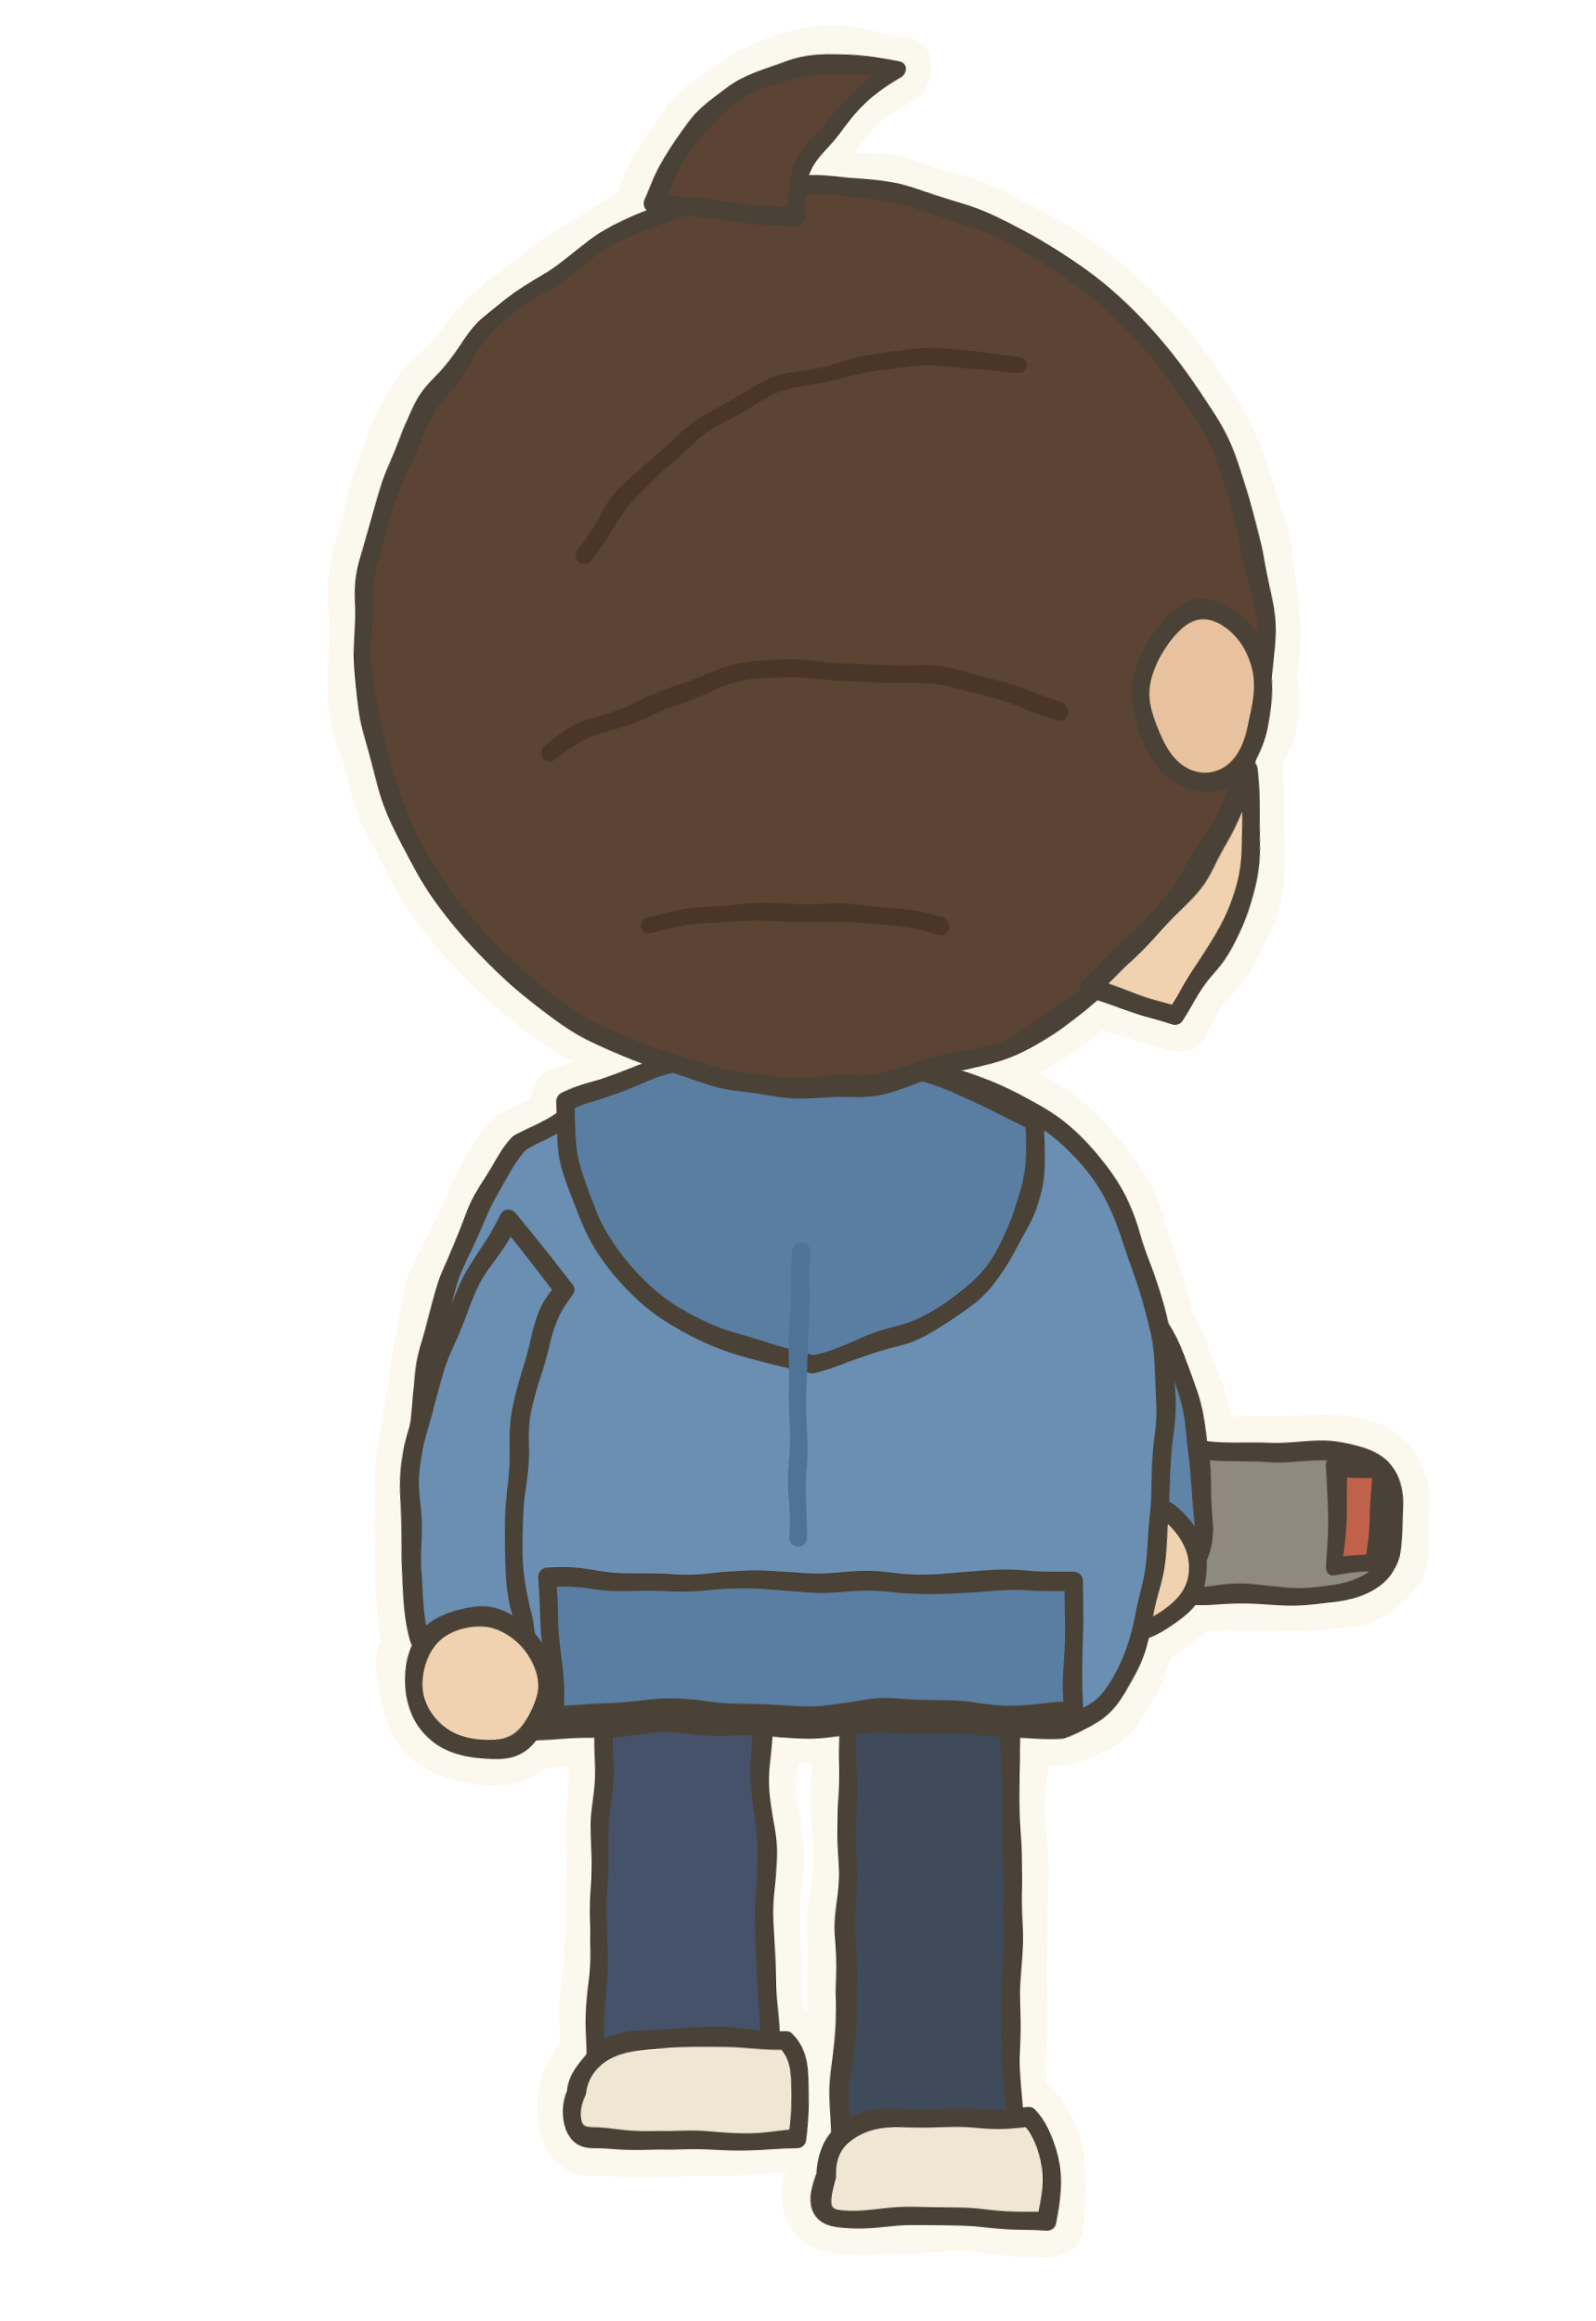
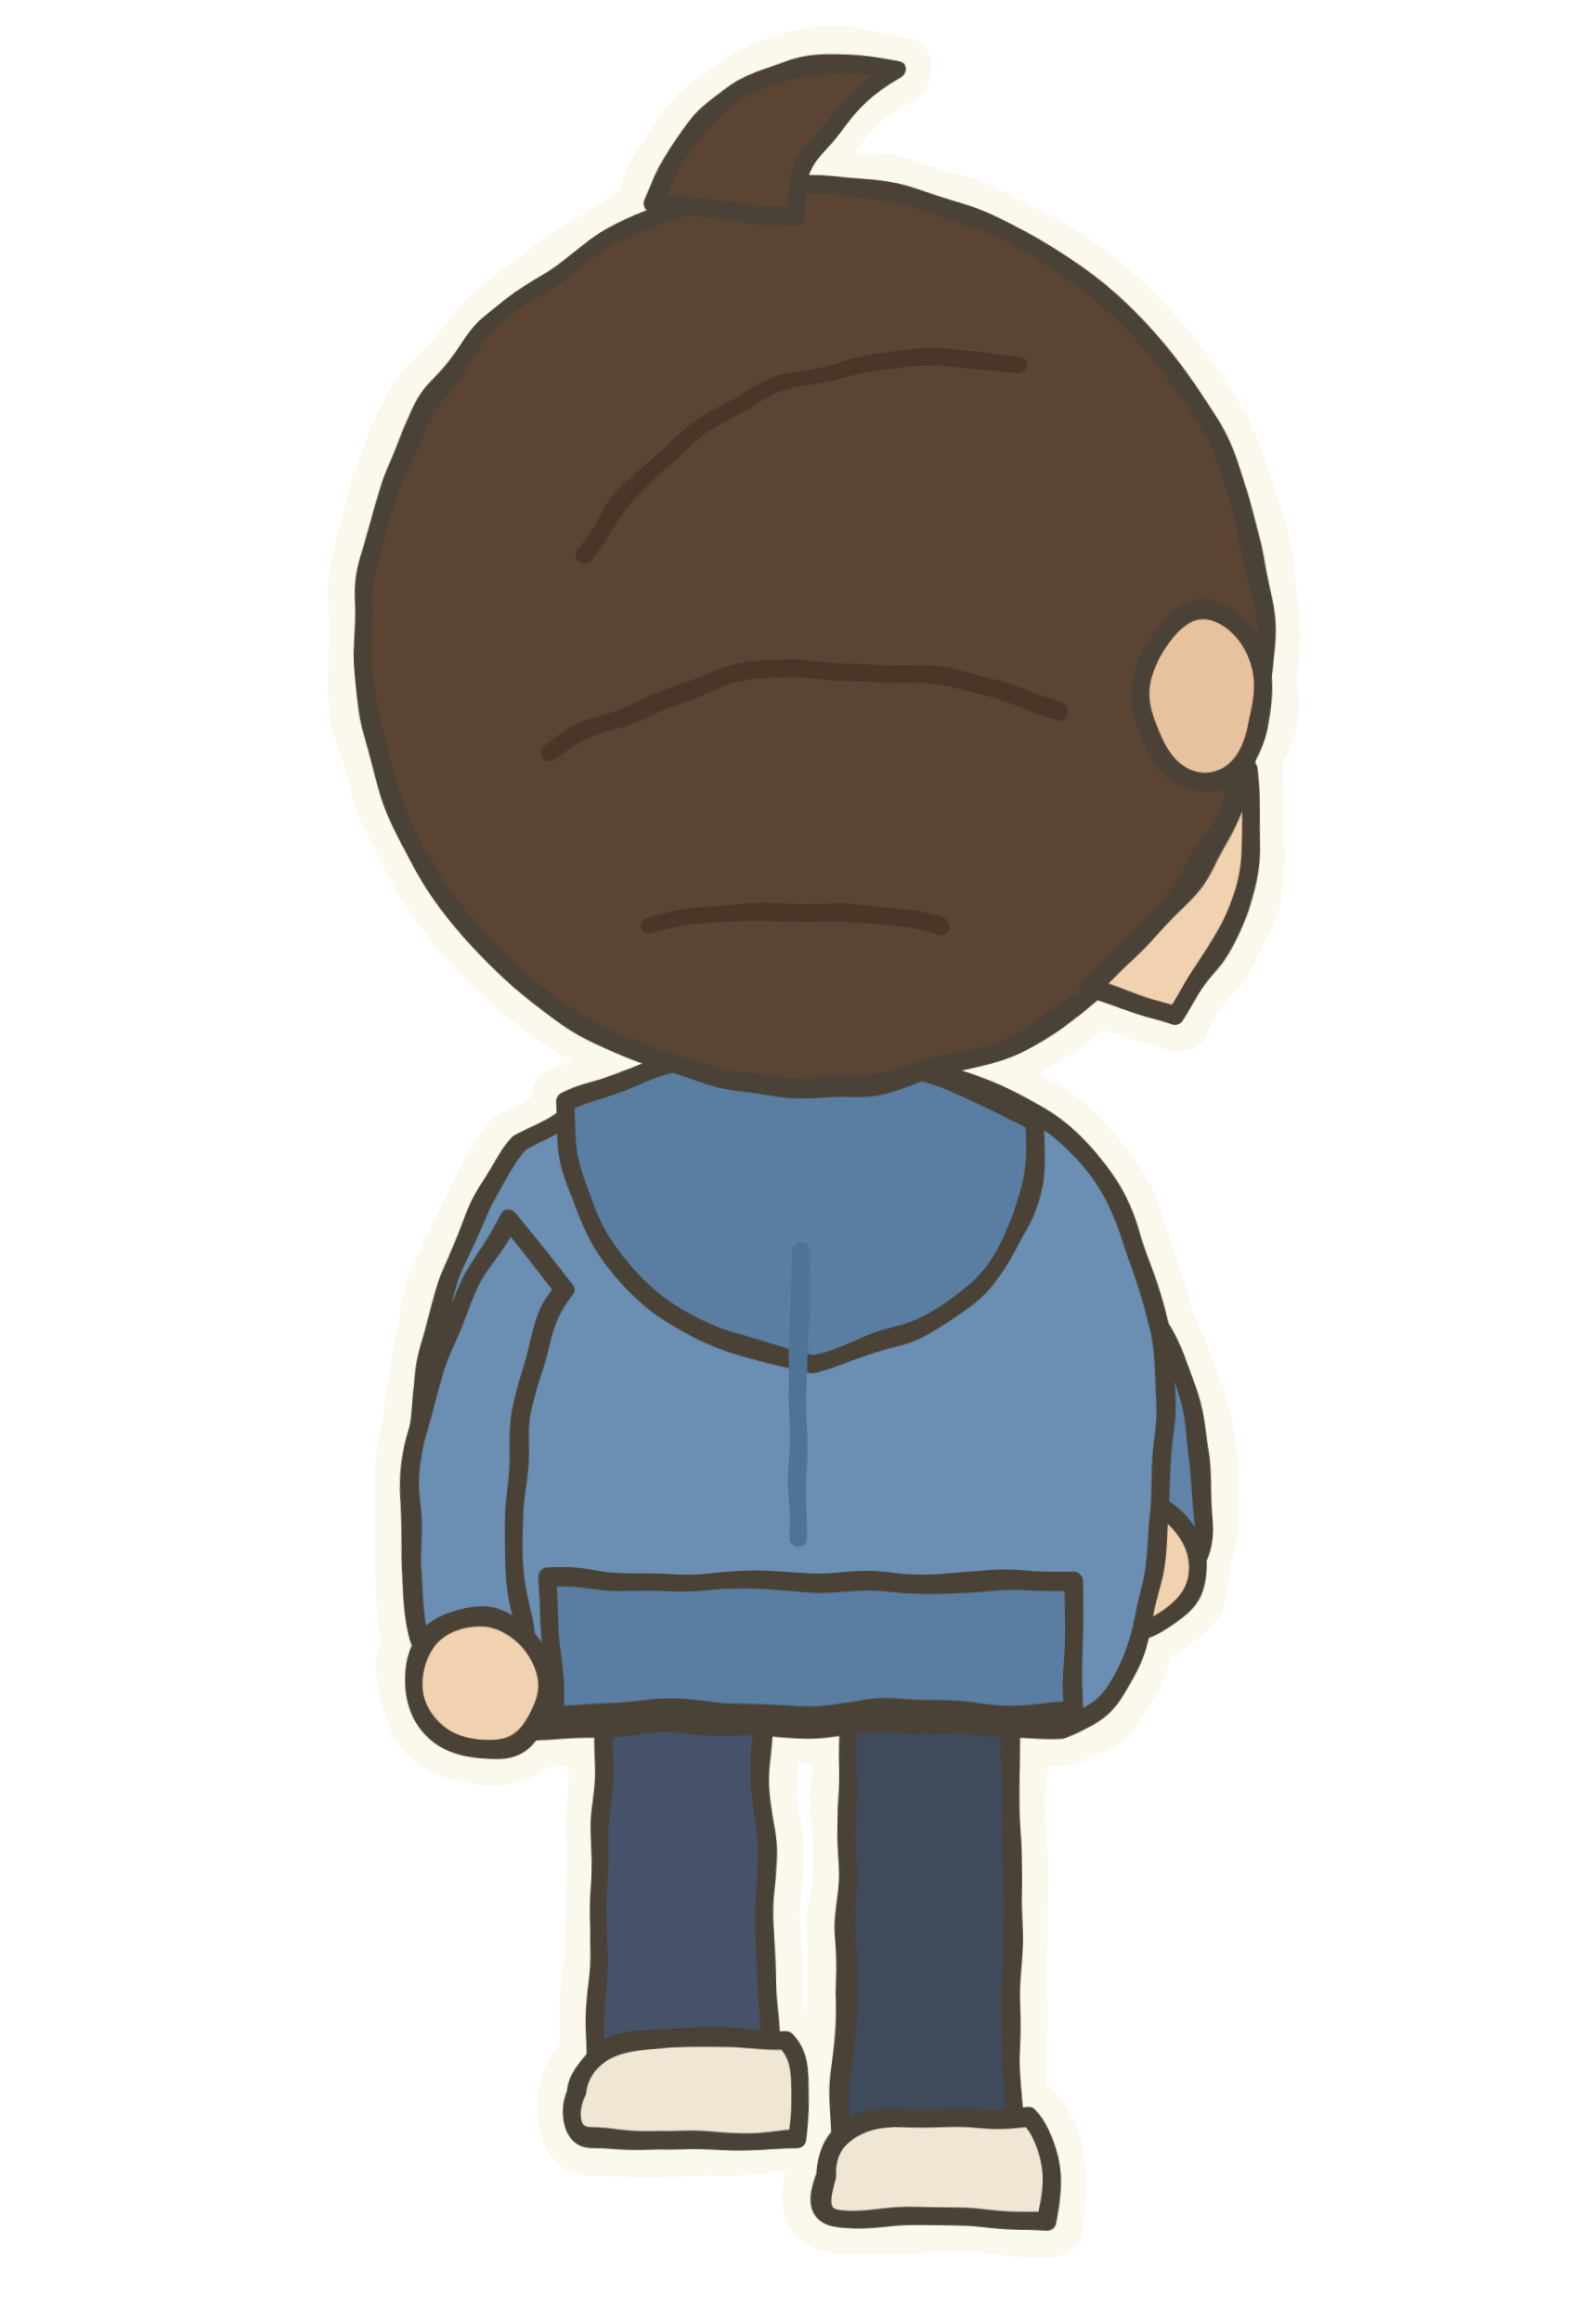
<svg xmlns="http://www.w3.org/2000/svg" xmlns:xlink="http://www.w3.org/1999/xlink" width="220" height="320" viewBox="0 0 220 320">
  <defs>
    <filter id="crayon" x="-5%" y="-5%" width="110%" height="110%">
      <feTurbulence type="fractalNoise" baseFrequency="0.06" numOctaves="2" seed="5" />
      <feDisplacementMap in="SourceGraphic" scale="2.5" />
    </filter>
    <g id="silhouette">
      <g transform="translate(0 -4)">
-         <path d="M150 204 h34 q8 0 8 8 v6 q0 6 -8 6 h-34 z" fill="#8f8a7e" />
-         <path d="M184 206 h6 v14 h-6 z" fill="#c0614b" />
        <path d="M144 172 q22 12 22 42 q0 8 -8 8 q-6 0 -8 -6 q-2 -18 -14 -28 z" fill="#5f84a8" />
        <circle cx="156" cy="220" r="9" fill="#f0d2b0" />
      </g>
      <path d="M83 236 L105 236 L106 289 L82 289 z" fill="#46526a" />
      <path d="M80 289 q0 -8 12 -8 h16 q4 4 2 14 h-28 q-4 0 -2 -6 z" fill="#efe7d4" />
      <path d="M117 236 L139 236 L140 300 L116 300 z" fill="#3f4a5a" />
      <path d="M114 300 q0 -8 12 -8 h16 q4 4 2 14 h-28 q-4 0 -2 -6 z" fill="#efe7d4" />
      <g transform="translate(0 -4)">
        <path d="M60 226 q-8 -40 12 -64 q14 -10 30 -10 h24 q22 2 30 22 q8 22 2 52 q-2 14 -12 16 h-74 q-10 -2 -12 -16 z" fill="#6a8fb3" />
        <path d="M76 222 h72 v18 h-72 z" fill="#5a7ea2" />
        <g transform="rotate(0 70 172)">
          <path d="M70 172 q-18 26 -12 58 q2 8 10 6 q6 -2 4 -10 q-4 -24 6 -44 z" fill="#6a8fb3" />
          <circle cx="66" cy="236" r="9" fill="#f0d2b0" />
        </g>
        <path d="M78 156 q34 -14 64 2 q4 26 -30 34 q-34 -6 -34 -36 z" fill="#5a7ea2" />
        <circle cx="112" cy="92" r="62" fill="#5b4433" />
        <ellipse cx="166" cy="100" rx="8" ry="12" fill="#e8c29e" />
        <path d="M150 140 q14 -10 22 -30 q2 18 -10 34 z" fill="#f0d2b0" />
        <path d="M90 32 q10 -24 34 -18 q-14 8 -14 20 z" fill="#5b4433" />
      </g>
    </g>
  </defs>
  <g filter="url(#crayon)">
    <use href="#silhouette" xlink:href="#silhouette" stroke="#fbf8ee" stroke-width="10" stroke-linejoin="round" />
    <use href="#silhouette" xlink:href="#silhouette" stroke="#4a4236" stroke-width="2.6" stroke-linejoin="round" />
    <g transform="translate(0 -4)">
      <path d="M80 80 q20 -30 60 -26 M76 108 q30 -20 70 -6 M90 132 q20 -6 40 0" fill="none" stroke="#4a3628" stroke-width="2.4" stroke-linecap="round" />
      <path d="M110 176 v40" stroke="#4f7397" stroke-width="2.4" stroke-linecap="round" />
    </g>
  </g>
</svg>
